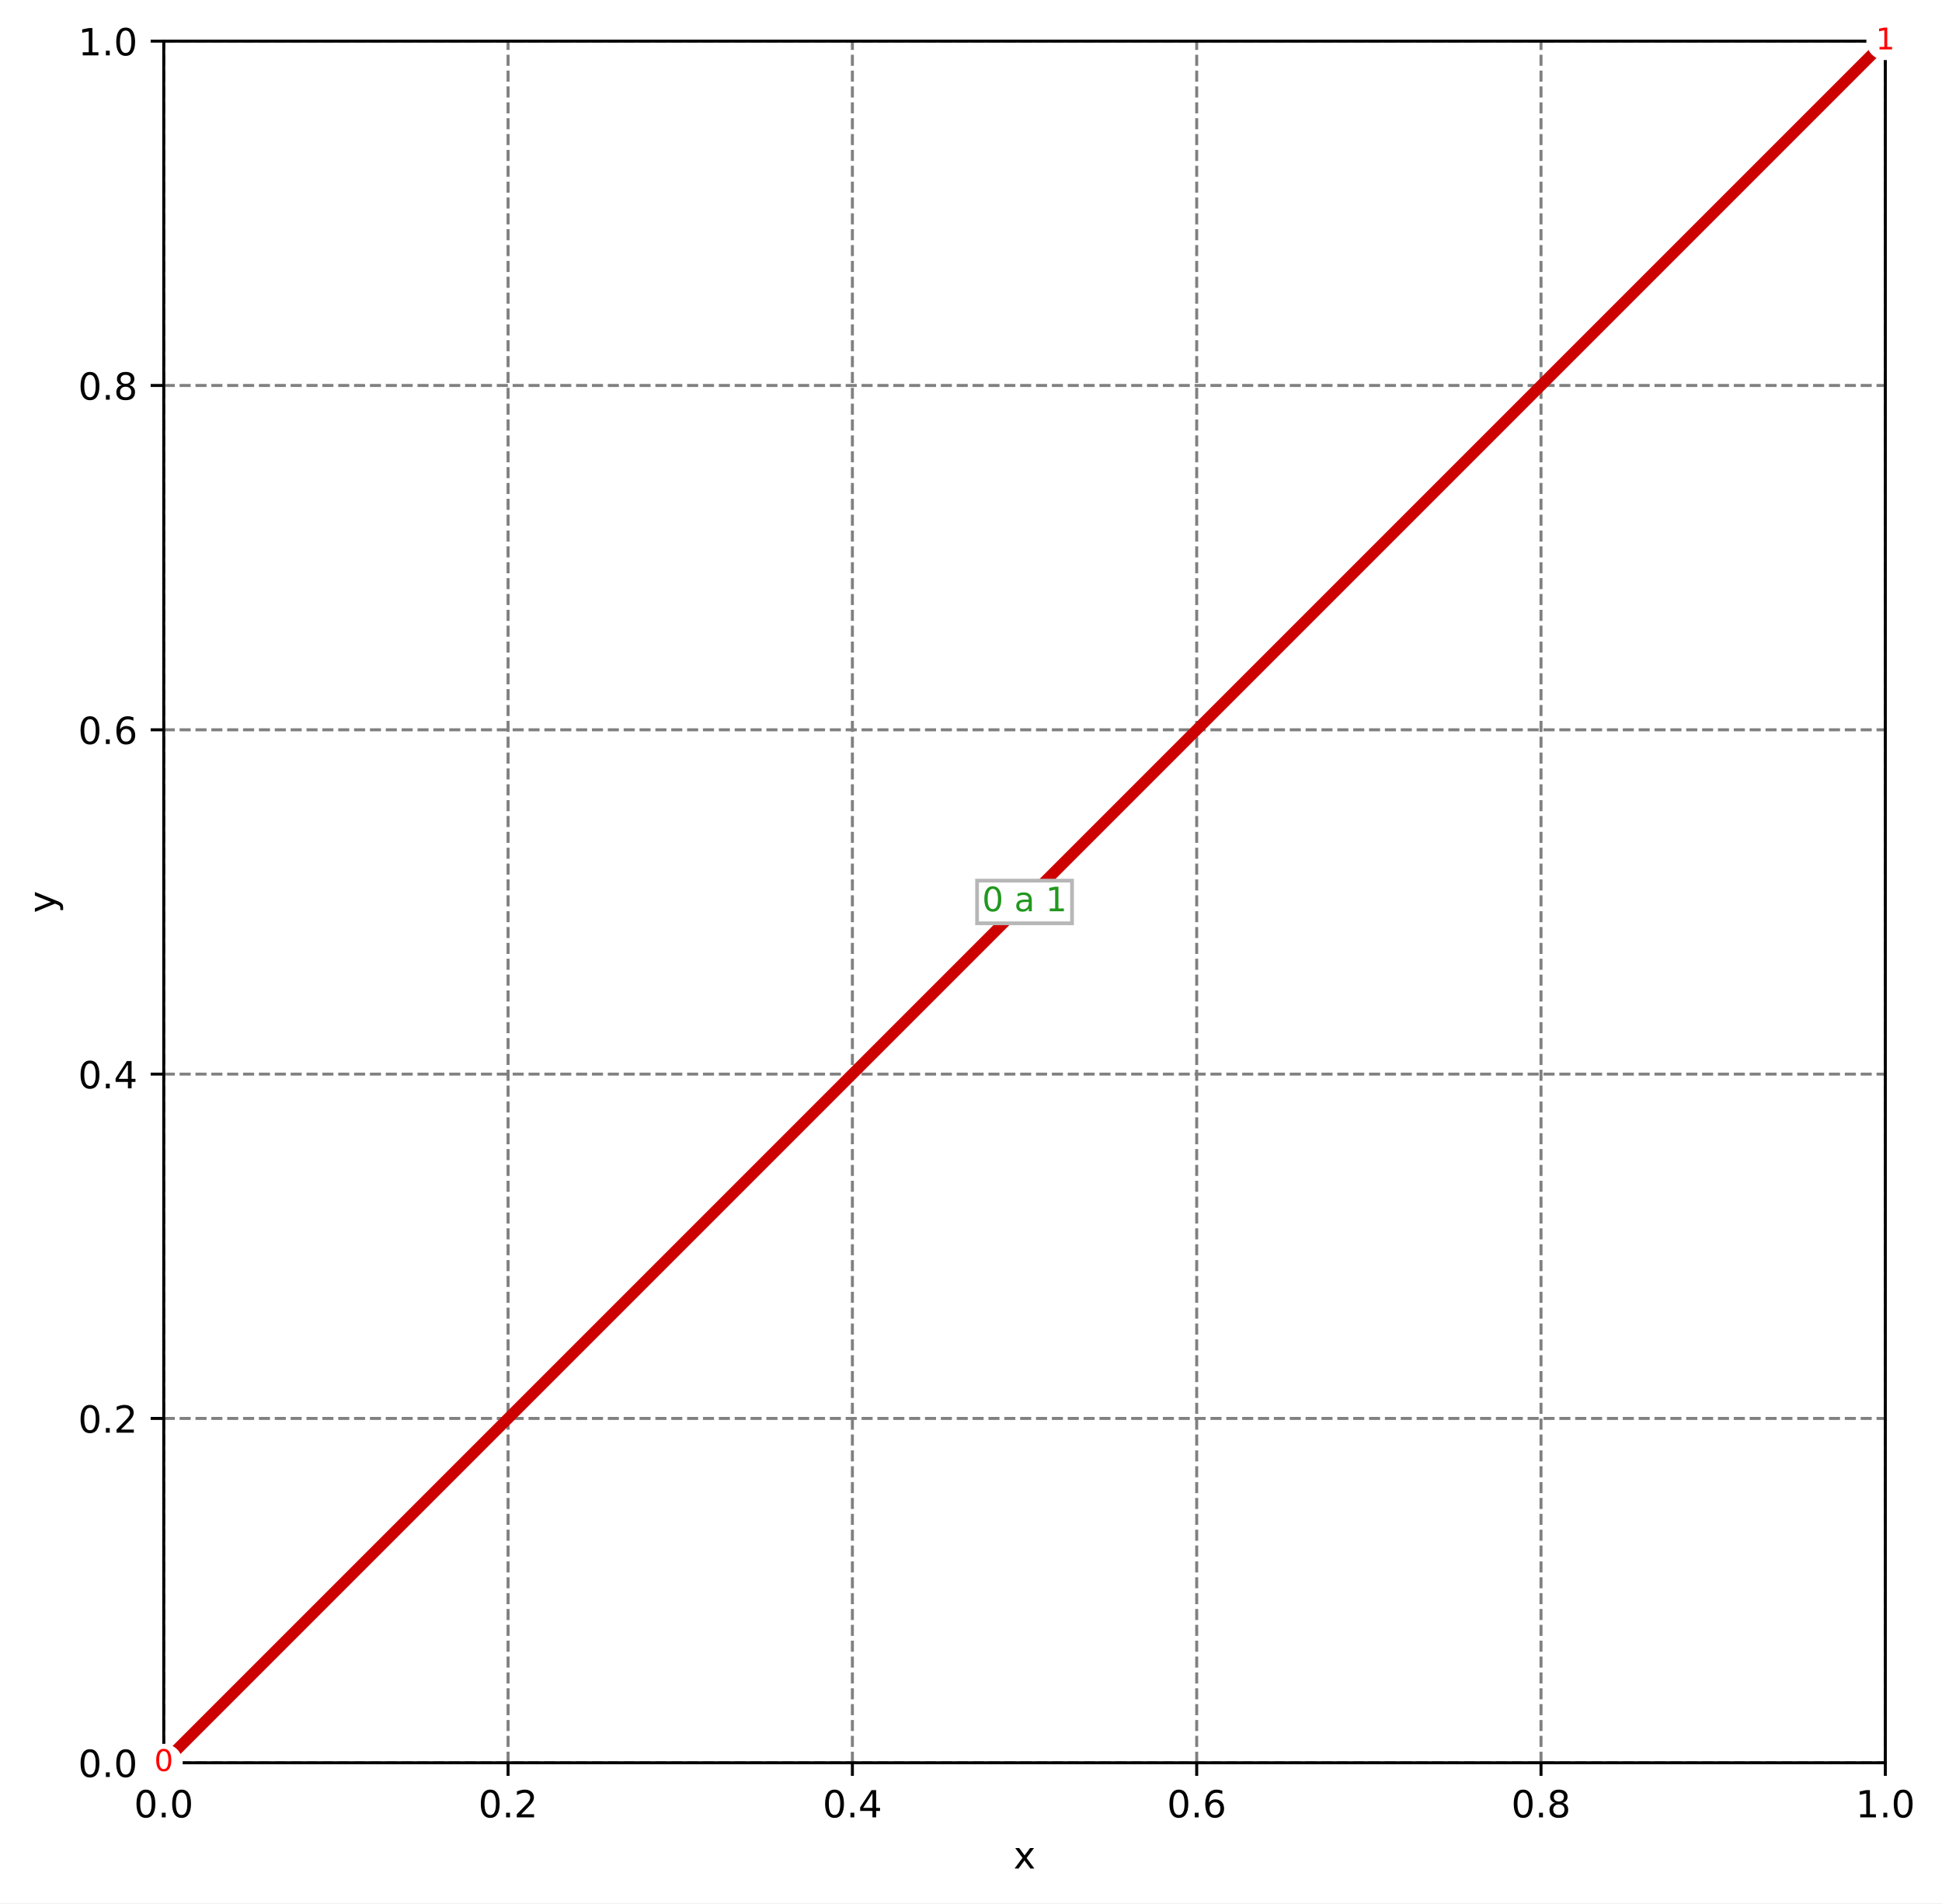
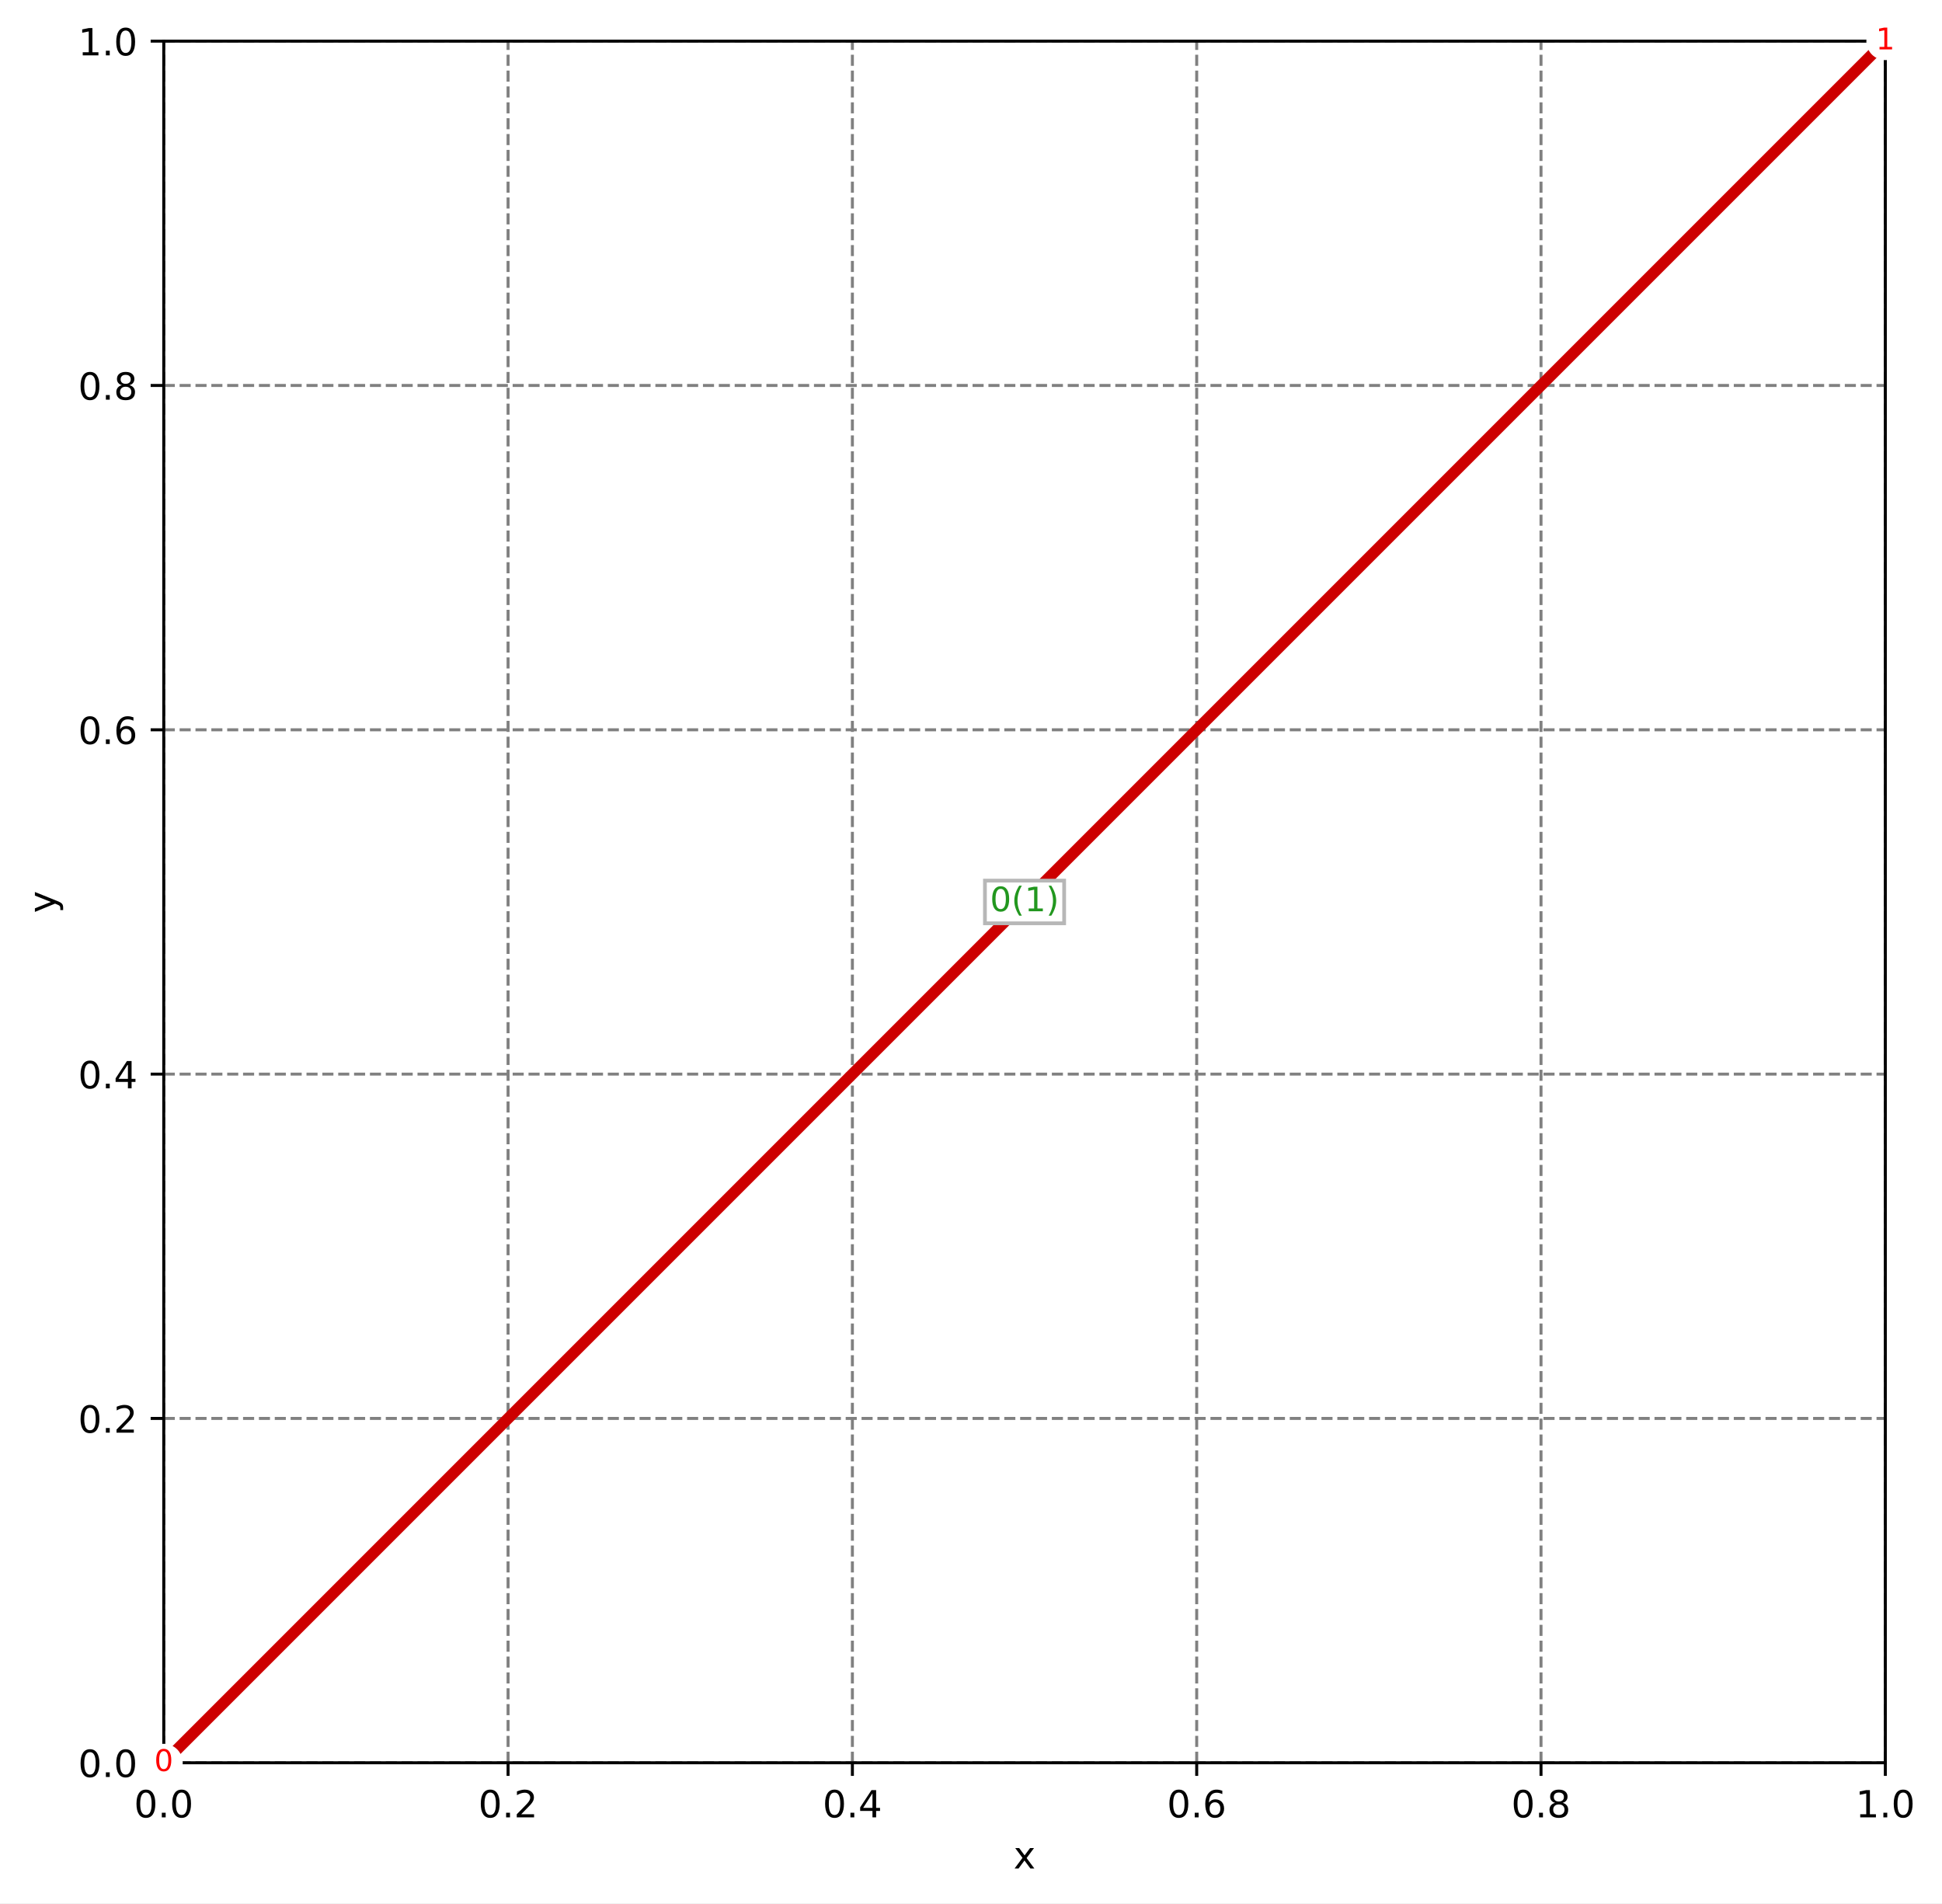
<svg xmlns="http://www.w3.org/2000/svg" xmlns:xlink="http://www.w3.org/1999/xlink" width="519.207pt" height="508.829pt" viewBox="0 0 519.207 508.829" version="1.1">
  <defs>
    <style type="text/css">*{stroke-linejoin: round; stroke-linecap: butt}</style>
  </defs>
  <g id="figure_1">
    <g id="patch_1">
      <path d="M 0 508.829  L 519.207 508.829  L 519.207 0  L 0 0  z " style="fill: #ffffff" />
    </g>
    <g id="axes_1">
      <g id="patch_2">
        <path d="M 43.781 471.273  L 504.055 471.273  L 504.055 10.999  L 43.781 10.999  z " style="fill: #ffffff" />
      </g>
      <g id="matplotlib.axis_1">
        <g id="xtick_1">
          <g id="line2d_1">
-             <path d="M 43.781 471.273  L 43.781 10.999  " clip-path="url(#p42798fc555)" style="fill: none; stroke-dasharray: 2.96,1.28; stroke-dashoffset: 0; stroke: #808080; stroke-width: 0.8" />
+             <path d="M 43.781 471.273  L 43.781 10.999  " clip-path="url(#pdade149976)" style="fill: none; stroke-dasharray: 2.96,1.28; stroke-dashoffset: 0; stroke: #808080; stroke-width: 0.8" />
          </g>
          <g id="line2d_2">
            <defs>
-               <path id="m02795804fb" d="M 0 0  L 0 3.5  " style="stroke: #000000; stroke-width: 0.8" />
+               <path id="mf16ce17312" d="M 0 0  L 0 3.5  " style="stroke: #000000; stroke-width: 0.8" />
            </defs>
            <g>
-               <use xlink:href="#m02795804fb" x="43.781" y="471.273" style="stroke: #000000; stroke-width: 0.8" />
+               <use xlink:href="#mf16ce17312" x="43.781" y="471.273" style="stroke: #000000; stroke-width: 0.8" />
            </g>
          </g>
          <g id="text_1">
            <g transform="translate(35.82969 485.8716)scale(0.1 -0.1)">
              <defs>
                <path id="DejaVuSans-30" d="M 2034 4250  Q 1547 4250 1301 3770  Q 1056 3291 1056 2328  Q 1056 1369 1301 889  Q 1547 409 2034 409  Q 2525 409 2770 889  Q 3016 1369 3016 2328  Q 3016 3291 2770 3770  Q 2525 4250 2034 4250  z M 2034 4750  Q 2819 4750 3233 4129  Q 3647 3509 3647 2328  Q 3647 1150 3233 529  Q 2819 -91 2034 -91  Q 1250 -91 836 529  Q 422 1150 422 2328  Q 422 3509 836 4129  Q 1250 4750 2034 4750  z " transform="scale(0.015625)" />
                <path id="DejaVuSans-2e" d="M 684 794  L 1344 794  L 1344 0  L 684 0  L 684 794  z " transform="scale(0.015625)" />
              </defs>
              <use xlink:href="#DejaVuSans-30" />
              <use xlink:href="#DejaVuSans-2e" x="63.623" />
              <use xlink:href="#DejaVuSans-30" x="95.41" />
            </g>
          </g>
        </g>
        <g id="xtick_2">
          <g id="line2d_3">
-             <path d="M 135.836 471.273  L 135.836 10.999  " clip-path="url(#p42798fc555)" style="fill: none; stroke-dasharray: 2.96,1.28; stroke-dashoffset: 0; stroke: #808080; stroke-width: 0.8" />
+             <path d="M 135.836 471.273  L 135.836 10.999  " clip-path="url(#pdade149976)" style="fill: none; stroke-dasharray: 2.96,1.28; stroke-dashoffset: 0; stroke: #808080; stroke-width: 0.8" />
          </g>
          <g id="line2d_4">
            <g>
-               <use xlink:href="#m02795804fb" x="135.836" y="471.273" style="stroke: #000000; stroke-width: 0.8" />
+               <use xlink:href="#mf16ce17312" x="135.836" y="471.273" style="stroke: #000000; stroke-width: 0.8" />
            </g>
          </g>
          <g id="text_2">
            <g transform="translate(127.8845 485.8716)scale(0.1 -0.1)">
              <defs>
                <path id="DejaVuSans-32" d="M 1228 531  L 3431 531  L 3431 0  L 469 0  L 469 531  Q 828 903 1448 1529  Q 2069 2156 2228 2338  Q 2531 2678 2651 2914  Q 2772 3150 2772 3378  Q 2772 3750 2511 3984  Q 2250 4219 1831 4219  Q 1534 4219 1204 4116  Q 875 4013 500 3803  L 500 4441  Q 881 4594 1212 4672  Q 1544 4750 1819 4750  Q 2544 4750 2975 4387  Q 3406 4025 3406 3419  Q 3406 3131 3298 2873  Q 3191 2616 2906 2266  Q 2828 2175 2409 1742  Q 1991 1309 1228 531  z " transform="scale(0.015625)" />
              </defs>
              <use xlink:href="#DejaVuSans-30" />
              <use xlink:href="#DejaVuSans-2e" x="63.623" />
              <use xlink:href="#DejaVuSans-32" x="95.41" />
            </g>
          </g>
        </g>
        <g id="xtick_3">
          <g id="line2d_5">
-             <path d="M 227.891 471.273  L 227.891 10.999  " clip-path="url(#p42798fc555)" style="fill: none; stroke-dasharray: 2.96,1.28; stroke-dashoffset: 0; stroke: #808080; stroke-width: 0.8" />
+             <path d="M 227.891 471.273  L 227.891 10.999  " clip-path="url(#pdade149976)" style="fill: none; stroke-dasharray: 2.96,1.28; stroke-dashoffset: 0; stroke: #808080; stroke-width: 0.8" />
          </g>
          <g id="line2d_6">
            <g>
-               <use xlink:href="#m02795804fb" x="227.891" y="471.273" style="stroke: #000000; stroke-width: 0.8" />
+               <use xlink:href="#mf16ce17312" x="227.891" y="471.273" style="stroke: #000000; stroke-width: 0.8" />
            </g>
          </g>
          <g id="text_3">
            <g transform="translate(219.9393 485.8716)scale(0.1 -0.1)">
              <defs>
                <path id="DejaVuSans-34" d="M 2419 4116  L 825 1625  L 2419 1625  L 2419 4116  z M 2253 4666  L 3047 4666  L 3047 1625  L 3713 1625  L 3713 1100  L 3047 1100  L 3047 0  L 2419 0  L 2419 1100  L 313 1100  L 313 1709  L 2253 4666  z " transform="scale(0.015625)" />
              </defs>
              <use xlink:href="#DejaVuSans-30" />
              <use xlink:href="#DejaVuSans-2e" x="63.623" />
              <use xlink:href="#DejaVuSans-34" x="95.41" />
            </g>
          </g>
        </g>
        <g id="xtick_4">
          <g id="line2d_7">
-             <path d="M 319.946 471.273  L 319.946 10.999  " clip-path="url(#p42798fc555)" style="fill: none; stroke-dasharray: 2.96,1.28; stroke-dashoffset: 0; stroke: #808080; stroke-width: 0.8" />
+             <path d="M 319.946 471.273  L 319.946 10.999  " clip-path="url(#pdade149976)" style="fill: none; stroke-dasharray: 2.96,1.28; stroke-dashoffset: 0; stroke: #808080; stroke-width: 0.8" />
          </g>
          <g id="line2d_8">
            <g>
-               <use xlink:href="#m02795804fb" x="319.946" y="471.273" style="stroke: #000000; stroke-width: 0.8" />
+               <use xlink:href="#mf16ce17312" x="319.946" y="471.273" style="stroke: #000000; stroke-width: 0.8" />
            </g>
          </g>
          <g id="text_4">
            <g transform="translate(311.9941 485.8716)scale(0.1 -0.1)">
              <defs>
                <path id="DejaVuSans-36" d="M 2113 2584  Q 1688 2584 1439 2293  Q 1191 2003 1191 1497  Q 1191 994 1439 701  Q 1688 409 2113 409  Q 2538 409 2786 701  Q 3034 994 3034 1497  Q 3034 2003 2786 2293  Q 2538 2584 2113 2584  z M 3366 4563  L 3366 3988  Q 3128 4100 2886 4159  Q 2644 4219 2406 4219  Q 1781 4219 1451 3797  Q 1122 3375 1075 2522  Q 1259 2794 1537 2939  Q 1816 3084 2150 3084  Q 2853 3084 3261 2657  Q 3669 2231 3669 1497  Q 3669 778 3244 343  Q 2819 -91 2113 -91  Q 1303 -91 875 529  Q 447 1150 447 2328  Q 447 3434 972 4092  Q 1497 4750 2381 4750  Q 2619 4750 2861 4703  Q 3103 4656 3366 4563  z " transform="scale(0.015625)" />
              </defs>
              <use xlink:href="#DejaVuSans-30" />
              <use xlink:href="#DejaVuSans-2e" x="63.623" />
              <use xlink:href="#DejaVuSans-36" x="95.41" />
            </g>
          </g>
        </g>
        <g id="xtick_5">
          <g id="line2d_9">
-             <path d="M 412 471.273  L 412 10.999  " clip-path="url(#p42798fc555)" style="fill: none; stroke-dasharray: 2.96,1.28; stroke-dashoffset: 0; stroke: #808080; stroke-width: 0.8" />
+             <path d="M 412 471.273  L 412 10.999  " clip-path="url(#pdade149976)" style="fill: none; stroke-dasharray: 2.96,1.28; stroke-dashoffset: 0; stroke: #808080; stroke-width: 0.8" />
          </g>
          <g id="line2d_10">
            <g>
-               <use xlink:href="#m02795804fb" x="412" y="471.273" style="stroke: #000000; stroke-width: 0.8" />
+               <use xlink:href="#mf16ce17312" x="412" y="471.273" style="stroke: #000000; stroke-width: 0.8" />
            </g>
          </g>
          <g id="text_5">
            <g transform="translate(404.0489 485.8716)scale(0.1 -0.1)">
              <defs>
                <path id="DejaVuSans-38" d="M 2034 2216  Q 1584 2216 1326 1975  Q 1069 1734 1069 1313  Q 1069 891 1326 650  Q 1584 409 2034 409  Q 2484 409 2743 651  Q 3003 894 3003 1313  Q 3003 1734 2745 1975  Q 2488 2216 2034 2216  z M 1403 2484  Q 997 2584 770 2862  Q 544 3141 544 3541  Q 544 4100 942 4425  Q 1341 4750 2034 4750  Q 2731 4750 3128 4425  Q 3525 4100 3525 3541  Q 3525 3141 3298 2862  Q 3072 2584 2669 2484  Q 3125 2378 3379 2068  Q 3634 1759 3634 1313  Q 3634 634 3220 271  Q 2806 -91 2034 -91  Q 1263 -91 848 271  Q 434 634 434 1313  Q 434 1759 690 2068  Q 947 2378 1403 2484  z M 1172 3481  Q 1172 3119 1398 2916  Q 1625 2713 2034 2713  Q 2441 2713 2670 2916  Q 2900 3119 2900 3481  Q 2900 3844 2670 4047  Q 2441 4250 2034 4250  Q 1625 4250 1398 4047  Q 1172 3844 1172 3481  z " transform="scale(0.015625)" />
              </defs>
              <use xlink:href="#DejaVuSans-30" />
              <use xlink:href="#DejaVuSans-2e" x="63.623" />
              <use xlink:href="#DejaVuSans-38" x="95.41" />
            </g>
          </g>
        </g>
        <g id="xtick_6">
          <g id="line2d_11">
-             <path d="M 504.055 471.273  L 504.055 10.999  " clip-path="url(#p42798fc555)" style="fill: none; stroke-dasharray: 2.96,1.28; stroke-dashoffset: 0; stroke: #808080; stroke-width: 0.8" />
+             <path d="M 504.055 471.273  L 504.055 10.999  " clip-path="url(#pdade149976)" style="fill: none; stroke-dasharray: 2.96,1.28; stroke-dashoffset: 0; stroke: #808080; stroke-width: 0.8" />
          </g>
          <g id="line2d_12">
            <g>
-               <use xlink:href="#m02795804fb" x="504.055" y="471.273" style="stroke: #000000; stroke-width: 0.8" />
+               <use xlink:href="#mf16ce17312" x="504.055" y="471.273" style="stroke: #000000; stroke-width: 0.8" />
            </g>
          </g>
          <g id="text_6">
            <g transform="translate(496.1037 485.8716)scale(0.1 -0.1)">
              <defs>
                <path id="DejaVuSans-31" d="M 794 531  L 1825 531  L 1825 4091  L 703 3866  L 703 4441  L 1819 4666  L 2450 4666  L 2450 531  L 3481 531  L 3481 0  L 794 0  L 794 531  z " transform="scale(0.015625)" />
              </defs>
              <use xlink:href="#DejaVuSans-31" />
              <use xlink:href="#DejaVuSans-2e" x="63.623" />
              <use xlink:href="#DejaVuSans-30" x="95.41" />
            </g>
          </g>
        </g>
        <g id="text_7">
          <g transform="translate(270.9589 499.5498)scale(0.1 -0.1)">
            <defs>
              <path id="DejaVuSans-78" d="M 3513 3500  L 2247 1797  L 3578 0  L 2900 0  L 1881 1375  L 863 0  L 184 0  L 1544 1831  L 300 3500  L 978 3500  L 1906 2253  L 2834 3500  L 3513 3500  z " transform="scale(0.015625)" />
            </defs>
            <use xlink:href="#DejaVuSans-78" />
          </g>
        </g>
      </g>
      <g id="matplotlib.axis_2">
        <g id="ytick_1">
          <g id="line2d_13">
-             <path d="M 43.781 471.273  L 504.055 471.273  " clip-path="url(#p42798fc555)" style="fill: none; stroke-dasharray: 2.96,1.28; stroke-dashoffset: 0; stroke: #808080; stroke-width: 0.8" />
+             <path d="M 43.781 471.273  L 504.055 471.273  " clip-path="url(#pdade149976)" style="fill: none; stroke-dasharray: 2.96,1.28; stroke-dashoffset: 0; stroke: #808080; stroke-width: 0.8" />
          </g>
          <g id="line2d_14">
            <defs>
-               <path id="m8fd153dec6" d="M 0 0  L -3.5 0  " style="stroke: #000000; stroke-width: 0.8" />
+               <path id="mbfa4990ffd" d="M 0 0  L -3.5 0  " style="stroke: #000000; stroke-width: 0.8" />
            </defs>
            <g>
-               <use xlink:href="#m8fd153dec6" x="43.781" y="471.273" style="stroke: #000000; stroke-width: 0.8" />
+               <use xlink:href="#mbfa4990ffd" x="43.781" y="471.273" style="stroke: #000000; stroke-width: 0.8" />
            </g>
          </g>
          <g id="text_8">
            <g transform="translate(20.87813 475.0724)scale(0.1 -0.1)">
              <use xlink:href="#DejaVuSans-30" />
              <use xlink:href="#DejaVuSans-2e" x="63.623" />
              <use xlink:href="#DejaVuSans-30" x="95.41" />
            </g>
          </g>
        </g>
        <g id="ytick_2">
          <g id="line2d_15">
-             <path d="M 43.781 379.218  L 504.055 379.218  " clip-path="url(#p42798fc555)" style="fill: none; stroke-dasharray: 2.96,1.28; stroke-dashoffset: 0; stroke: #808080; stroke-width: 0.8" />
+             <path d="M 43.781 379.218  L 504.055 379.218  " clip-path="url(#pdade149976)" style="fill: none; stroke-dasharray: 2.96,1.28; stroke-dashoffset: 0; stroke: #808080; stroke-width: 0.8" />
          </g>
          <g id="line2d_16">
            <g>
-               <use xlink:href="#m8fd153dec6" x="43.781" y="379.218" style="stroke: #000000; stroke-width: 0.8" />
+               <use xlink:href="#mbfa4990ffd" x="43.781" y="379.218" style="stroke: #000000; stroke-width: 0.8" />
            </g>
          </g>
          <g id="text_9">
            <g transform="translate(20.87813 383.0176)scale(0.1 -0.1)">
              <use xlink:href="#DejaVuSans-30" />
              <use xlink:href="#DejaVuSans-2e" x="63.623" />
              <use xlink:href="#DejaVuSans-32" x="95.41" />
            </g>
          </g>
        </g>
        <g id="ytick_3">
          <g id="line2d_17">
-             <path d="M 43.781 287.164  L 504.055 287.164  " clip-path="url(#p42798fc555)" style="fill: none; stroke-dasharray: 2.96,1.28; stroke-dashoffset: 0; stroke: #808080; stroke-width: 0.8" />
+             <path d="M 43.781 287.164  L 504.055 287.164  " clip-path="url(#pdade149976)" style="fill: none; stroke-dasharray: 2.96,1.28; stroke-dashoffset: 0; stroke: #808080; stroke-width: 0.8" />
          </g>
          <g id="line2d_18">
            <g>
-               <use xlink:href="#m8fd153dec6" x="43.781" y="287.164" style="stroke: #000000; stroke-width: 0.8" />
+               <use xlink:href="#mbfa4990ffd" x="43.781" y="287.164" style="stroke: #000000; stroke-width: 0.8" />
            </g>
          </g>
          <g id="text_10">
            <g transform="translate(20.87813 290.9628)scale(0.1 -0.1)">
              <use xlink:href="#DejaVuSans-30" />
              <use xlink:href="#DejaVuSans-2e" x="63.623" />
              <use xlink:href="#DejaVuSans-34" x="95.41" />
            </g>
          </g>
        </g>
        <g id="ytick_4">
          <g id="line2d_19">
-             <path d="M 43.781 195.109  L 504.055 195.109  " clip-path="url(#p42798fc555)" style="fill: none; stroke-dasharray: 2.96,1.28; stroke-dashoffset: 0; stroke: #808080; stroke-width: 0.8" />
+             <path d="M 43.781 195.109  L 504.055 195.109  " clip-path="url(#pdade149976)" style="fill: none; stroke-dasharray: 2.96,1.28; stroke-dashoffset: 0; stroke: #808080; stroke-width: 0.8" />
          </g>
          <g id="line2d_20">
            <g>
-               <use xlink:href="#m8fd153dec6" x="43.781" y="195.109" style="stroke: #000000; stroke-width: 0.8" />
+               <use xlink:href="#mbfa4990ffd" x="43.781" y="195.109" style="stroke: #000000; stroke-width: 0.8" />
            </g>
          </g>
          <g id="text_11">
            <g transform="translate(20.87813 198.908)scale(0.1 -0.1)">
              <use xlink:href="#DejaVuSans-30" />
              <use xlink:href="#DejaVuSans-2e" x="63.623" />
              <use xlink:href="#DejaVuSans-36" x="95.41" />
            </g>
          </g>
        </g>
        <g id="ytick_5">
          <g id="line2d_21">
-             <path d="M 43.781 103.054  L 504.055 103.054  " clip-path="url(#p42798fc555)" style="fill: none; stroke-dasharray: 2.96,1.28; stroke-dashoffset: 0; stroke: #808080; stroke-width: 0.8" />
+             <path d="M 43.781 103.054  L 504.055 103.054  " clip-path="url(#pdade149976)" style="fill: none; stroke-dasharray: 2.96,1.28; stroke-dashoffset: 0; stroke: #808080; stroke-width: 0.8" />
          </g>
          <g id="line2d_22">
            <g>
-               <use xlink:href="#m8fd153dec6" x="43.781" y="103.054" style="stroke: #000000; stroke-width: 0.8" />
+               <use xlink:href="#mbfa4990ffd" x="43.781" y="103.054" style="stroke: #000000; stroke-width: 0.8" />
            </g>
          </g>
          <g id="text_12">
            <g transform="translate(20.87813 106.8532)scale(0.1 -0.1)">
              <use xlink:href="#DejaVuSans-30" />
              <use xlink:href="#DejaVuSans-2e" x="63.623" />
              <use xlink:href="#DejaVuSans-38" x="95.41" />
            </g>
          </g>
        </g>
        <g id="ytick_6">
          <g id="line2d_23">
-             <path d="M 43.781 10.999  L 504.055 10.999  " clip-path="url(#p42798fc555)" style="fill: none; stroke-dasharray: 2.96,1.28; stroke-dashoffset: 0; stroke: #808080; stroke-width: 0.8" />
+             <path d="M 43.781 10.999  L 504.055 10.999  " clip-path="url(#pdade149976)" style="fill: none; stroke-dasharray: 2.96,1.28; stroke-dashoffset: 0; stroke: #808080; stroke-width: 0.8" />
          </g>
          <g id="line2d_24">
            <g>
-               <use xlink:href="#m8fd153dec6" x="43.781" y="10.999" style="stroke: #000000; stroke-width: 0.8" />
+               <use xlink:href="#mbfa4990ffd" x="43.781" y="10.999" style="stroke: #000000; stroke-width: 0.8" />
            </g>
          </g>
          <g id="text_13">
            <g transform="translate(20.87813 14.79844)scale(0.1 -0.1)">
              <use xlink:href="#DejaVuSans-31" />
              <use xlink:href="#DejaVuSans-2e" x="63.623" />
              <use xlink:href="#DejaVuSans-30" x="95.41" />
            </g>
          </g>
        </g>
        <g id="text_14">
          <g transform="translate(14.79844 244.0956)rotate(-90)scale(0.1 -0.1)">
            <defs>
              <path id="DejaVuSans-79" d="M 2059 -325  Q 1816 -950 1584 -1140  Q 1353 -1331 966 -1331  L 506 -1331  L 506 -850  L 844 -850  Q 1081 -850 1212 -737  Q 1344 -625 1503 -206  L 1606 56  L 191 3500  L 800 3500  L 1894 763  L 2988 3500  L 3597 3500  L 2059 -325  z " transform="scale(0.015625)" />
            </defs>
            <use xlink:href="#DejaVuSans-79" />
          </g>
        </g>
      </g>
      <g id="patch_3">
        <path d="M 43.781 471.273  L 504.055 10.999  " style="fill: none; stroke: #cd0000; stroke-width: 3; stroke-linejoin: miter" />
      </g>
      <g id="patch_4">
        <path d="M 43.781 471.273  L 43.781 10.999  " style="fill: none; stroke: #000000; stroke-width: 0.8; stroke-linejoin: miter; stroke-linecap: square" />
      </g>
      <g id="patch_5">
        <path d="M 504.055 471.273  L 504.055 10.999  " style="fill: none; stroke: #000000; stroke-width: 0.8; stroke-linejoin: miter; stroke-linecap: square" />
      </g>
      <g id="patch_6">
        <path d="M 43.781 471.273  L 504.055 471.273  " style="fill: none; stroke: #000000; stroke-width: 0.8; stroke-linejoin: miter; stroke-linecap: square" />
      </g>
      <g id="patch_7">
        <path d="M 43.781 10.999  L 504.055 10.999  " style="fill: none; stroke: #000000; stroke-width: 0.8; stroke-linejoin: miter; stroke-linecap: square" />
      </g>
      <g id="text_15">
        <g id="patch_8">
-           <path d="M 261.224 246.841  L 286.612 246.841  L 286.612 235.431  L 261.224 235.431  z " style="fill: #ffffff; stroke: #b7b7b7; stroke-linejoin: miter" />
-         </g>
-         <g style="fill: #22971f" transform="translate(262.574 243.6196)scale(0.09 -0.09)">
+           <path d="M 263.331 246.841  L 284.506 246.841  L 284.506 235.431  L 263.331 235.431  z " style="fill: #ffffff; stroke: #b7b7b7; stroke-linejoin: miter" />
+         </g>
+         <g style="fill: #22971f" transform="translate(264.6806 243.6196)scale(0.09 -0.09)">
          <defs>
-             <path id="DejaVuSans-20" transform="scale(0.015625)" />
-             <path id="DejaVuSans-61" d="M 2194 1759  Q 1497 1759 1228 1600  Q 959 1441 959 1056  Q 959 750 1161 570  Q 1363 391 1709 391  Q 2188 391 2477 730  Q 2766 1069 2766 1631  L 2766 1759  L 2194 1759  z M 3341 1997  L 3341 0  L 2766 0  L 2766 531  Q 2569 213 2275 61  Q 1981 -91 1556 -91  Q 1019 -91 701 211  Q 384 513 384 1019  Q 384 1609 779 1909  Q 1175 2209 1959 2209  L 2766 2209  L 2766 2266  Q 2766 2663 2505 2880  Q 2244 3097 1772 3097  Q 1472 3097 1187 3025  Q 903 2953 641 2809  L 641 3341  Q 956 3463 1253 3523  Q 1550 3584 1831 3584  Q 2591 3584 2966 3190  Q 3341 2797 3341 1997  z " transform="scale(0.015625)" />
+             <path id="DejaVuSans-28" d="M 1984 4856  Q 1566 4138 1362 3434  Q 1159 2731 1159 2009  Q 1159 1288 1364 580  Q 1569 -128 1984 -844  L 1484 -844  Q 1016 -109 783 600  Q 550 1309 550 2009  Q 550 2706 781 3412  Q 1013 4119 1484 4856  L 1984 4856  z " transform="scale(0.015625)" />
+             <path id="DejaVuSans-29" d="M 513 4856  L 1013 4856  Q 1481 4119 1714 3412  Q 1947 2706 1947 2009  Q 1947 1309 1714 600  Q 1481 -109 1013 -844  L 513 -844  Q 928 -128 1133 580  Q 1338 1288 1338 2009  Q 1338 2731 1133 3434  Q 928 4138 513 4856  z " transform="scale(0.015625)" />
          </defs>
          <use xlink:href="#DejaVuSans-30" />
-           <use xlink:href="#DejaVuSans-20" x="63.623" />
-           <use xlink:href="#DejaVuSans-61" x="95.41" />
-           <use xlink:href="#DejaVuSans-20" x="156.689" />
-           <use xlink:href="#DejaVuSans-31" x="188.477" />
+           <use xlink:href="#DejaVuSans-28" x="63.623" />
+           <use xlink:href="#DejaVuSans-31" x="102.637" />
+           <use xlink:href="#DejaVuSans-29" x="166.26" />
        </g>
      </g>
      <g id="text_16">
        <g id="patch_9">
          <path d="M 43.781 476.344  C 45.126 476.344 46.416 475.81 47.367 474.859  C 48.318 473.908 48.852 472.618 48.852 471.273  C 48.852 469.928 48.318 468.638 47.367 467.687  C 46.416 466.736 45.126 466.202 43.781 466.202  C 42.436 466.202 41.146 466.736 40.195 467.687  C 39.244 468.638 38.71 469.928 38.71 471.273  C 38.71 472.618 39.244 473.908 40.195 474.859  C 41.146 475.81 42.436 476.344 43.781 476.344  z " style="fill: #ffffff" />
        </g>
        <g style="fill: #ff0000" transform="translate(41.23625 473.4807)scale(0.08 -0.08)">
          <use xlink:href="#DejaVuSans-30" />
        </g>
      </g>
      <g id="text_17">
        <g id="patch_10">
          <path d="M 504.055 16.07  C 505.4 16.07 506.69 15.536 507.641 14.585  C 508.592 13.634 509.126 12.344 509.126 10.999  C 509.126 9.654 508.592 8.364 507.641 7.413  C 506.69 6.462 505.4 5.928 504.055 5.928  C 502.71 5.928 501.42 6.462 500.469 7.413  C 499.518 8.364 498.984 9.654 498.984 10.999  C 498.984 12.344 499.518 13.634 500.469 14.585  C 501.42 15.536 502.71 16.07 504.055 16.07  z " style="fill: #ffffff" />
        </g>
        <g style="fill: #ff0000" transform="translate(501.5102 13.20672)scale(0.08 -0.08)">
          <use xlink:href="#DejaVuSans-31" />
        </g>
      </g>
    </g>
  </g>
  <defs>
-     <clipPath id="p42798fc555">
+     <clipPath id="pdade149976">
      <rect x="43.781" y="10.999" width="460.274" height="460.274" />
    </clipPath>
  </defs>
</svg>
